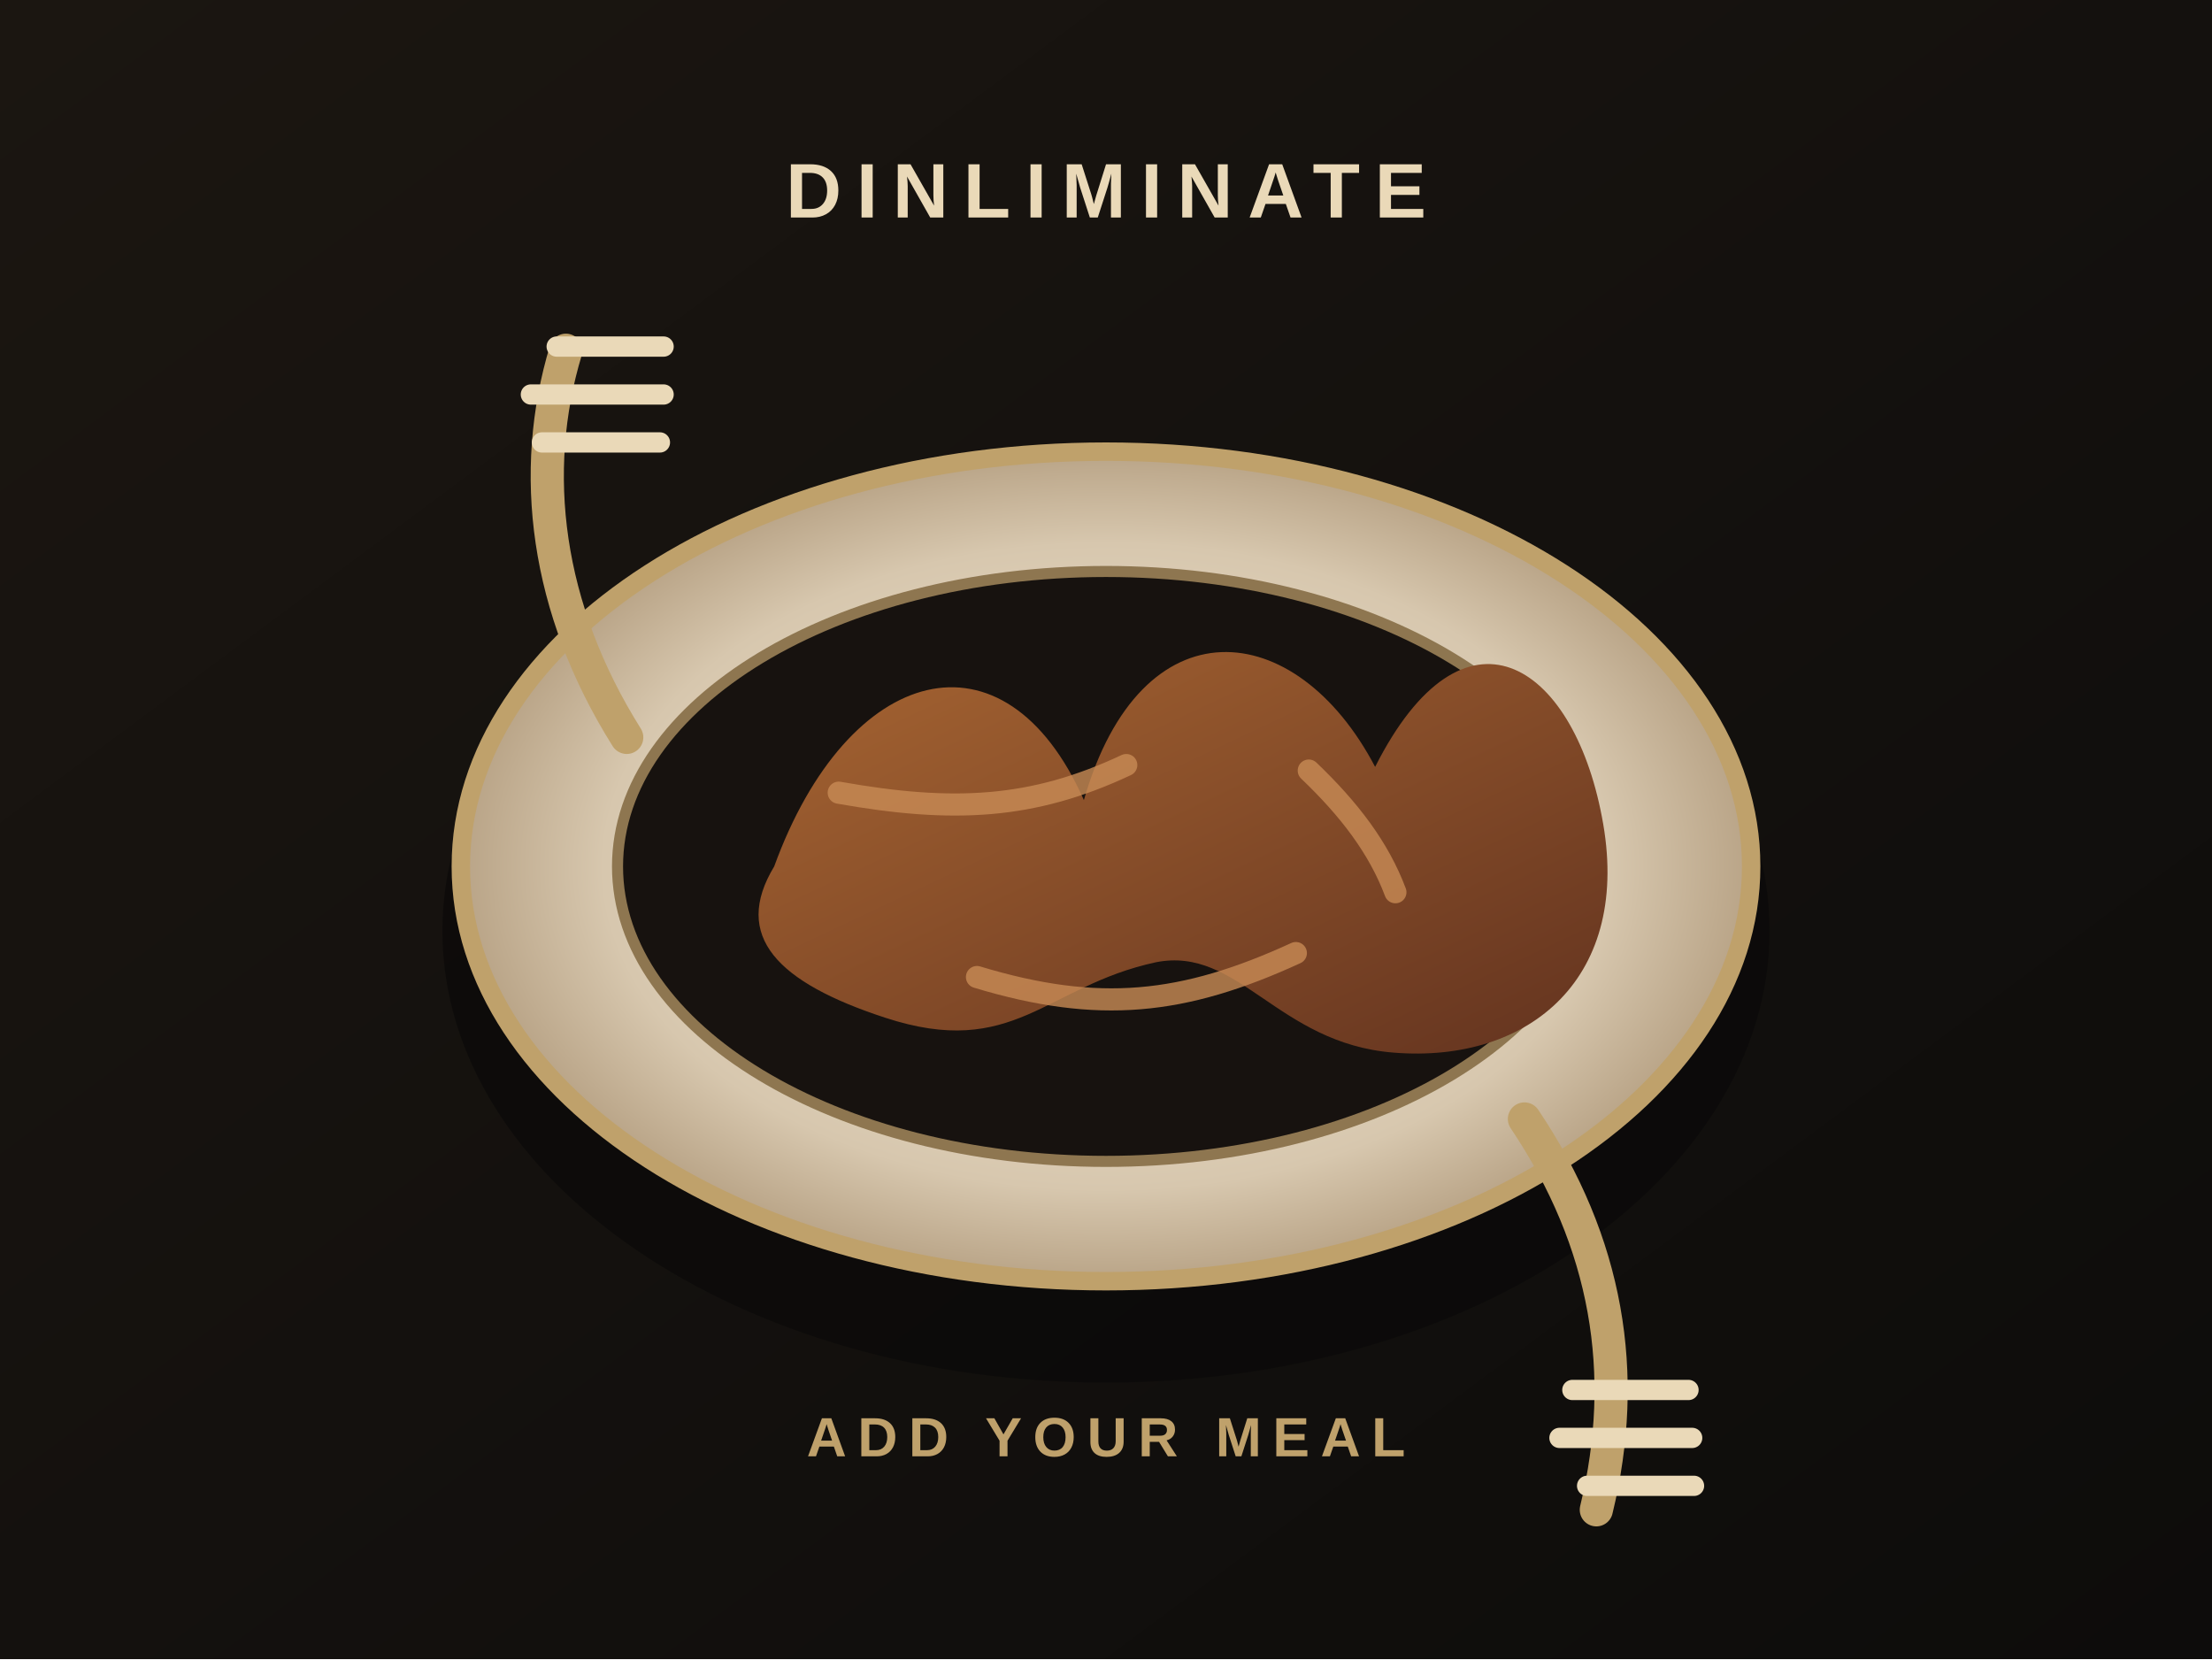
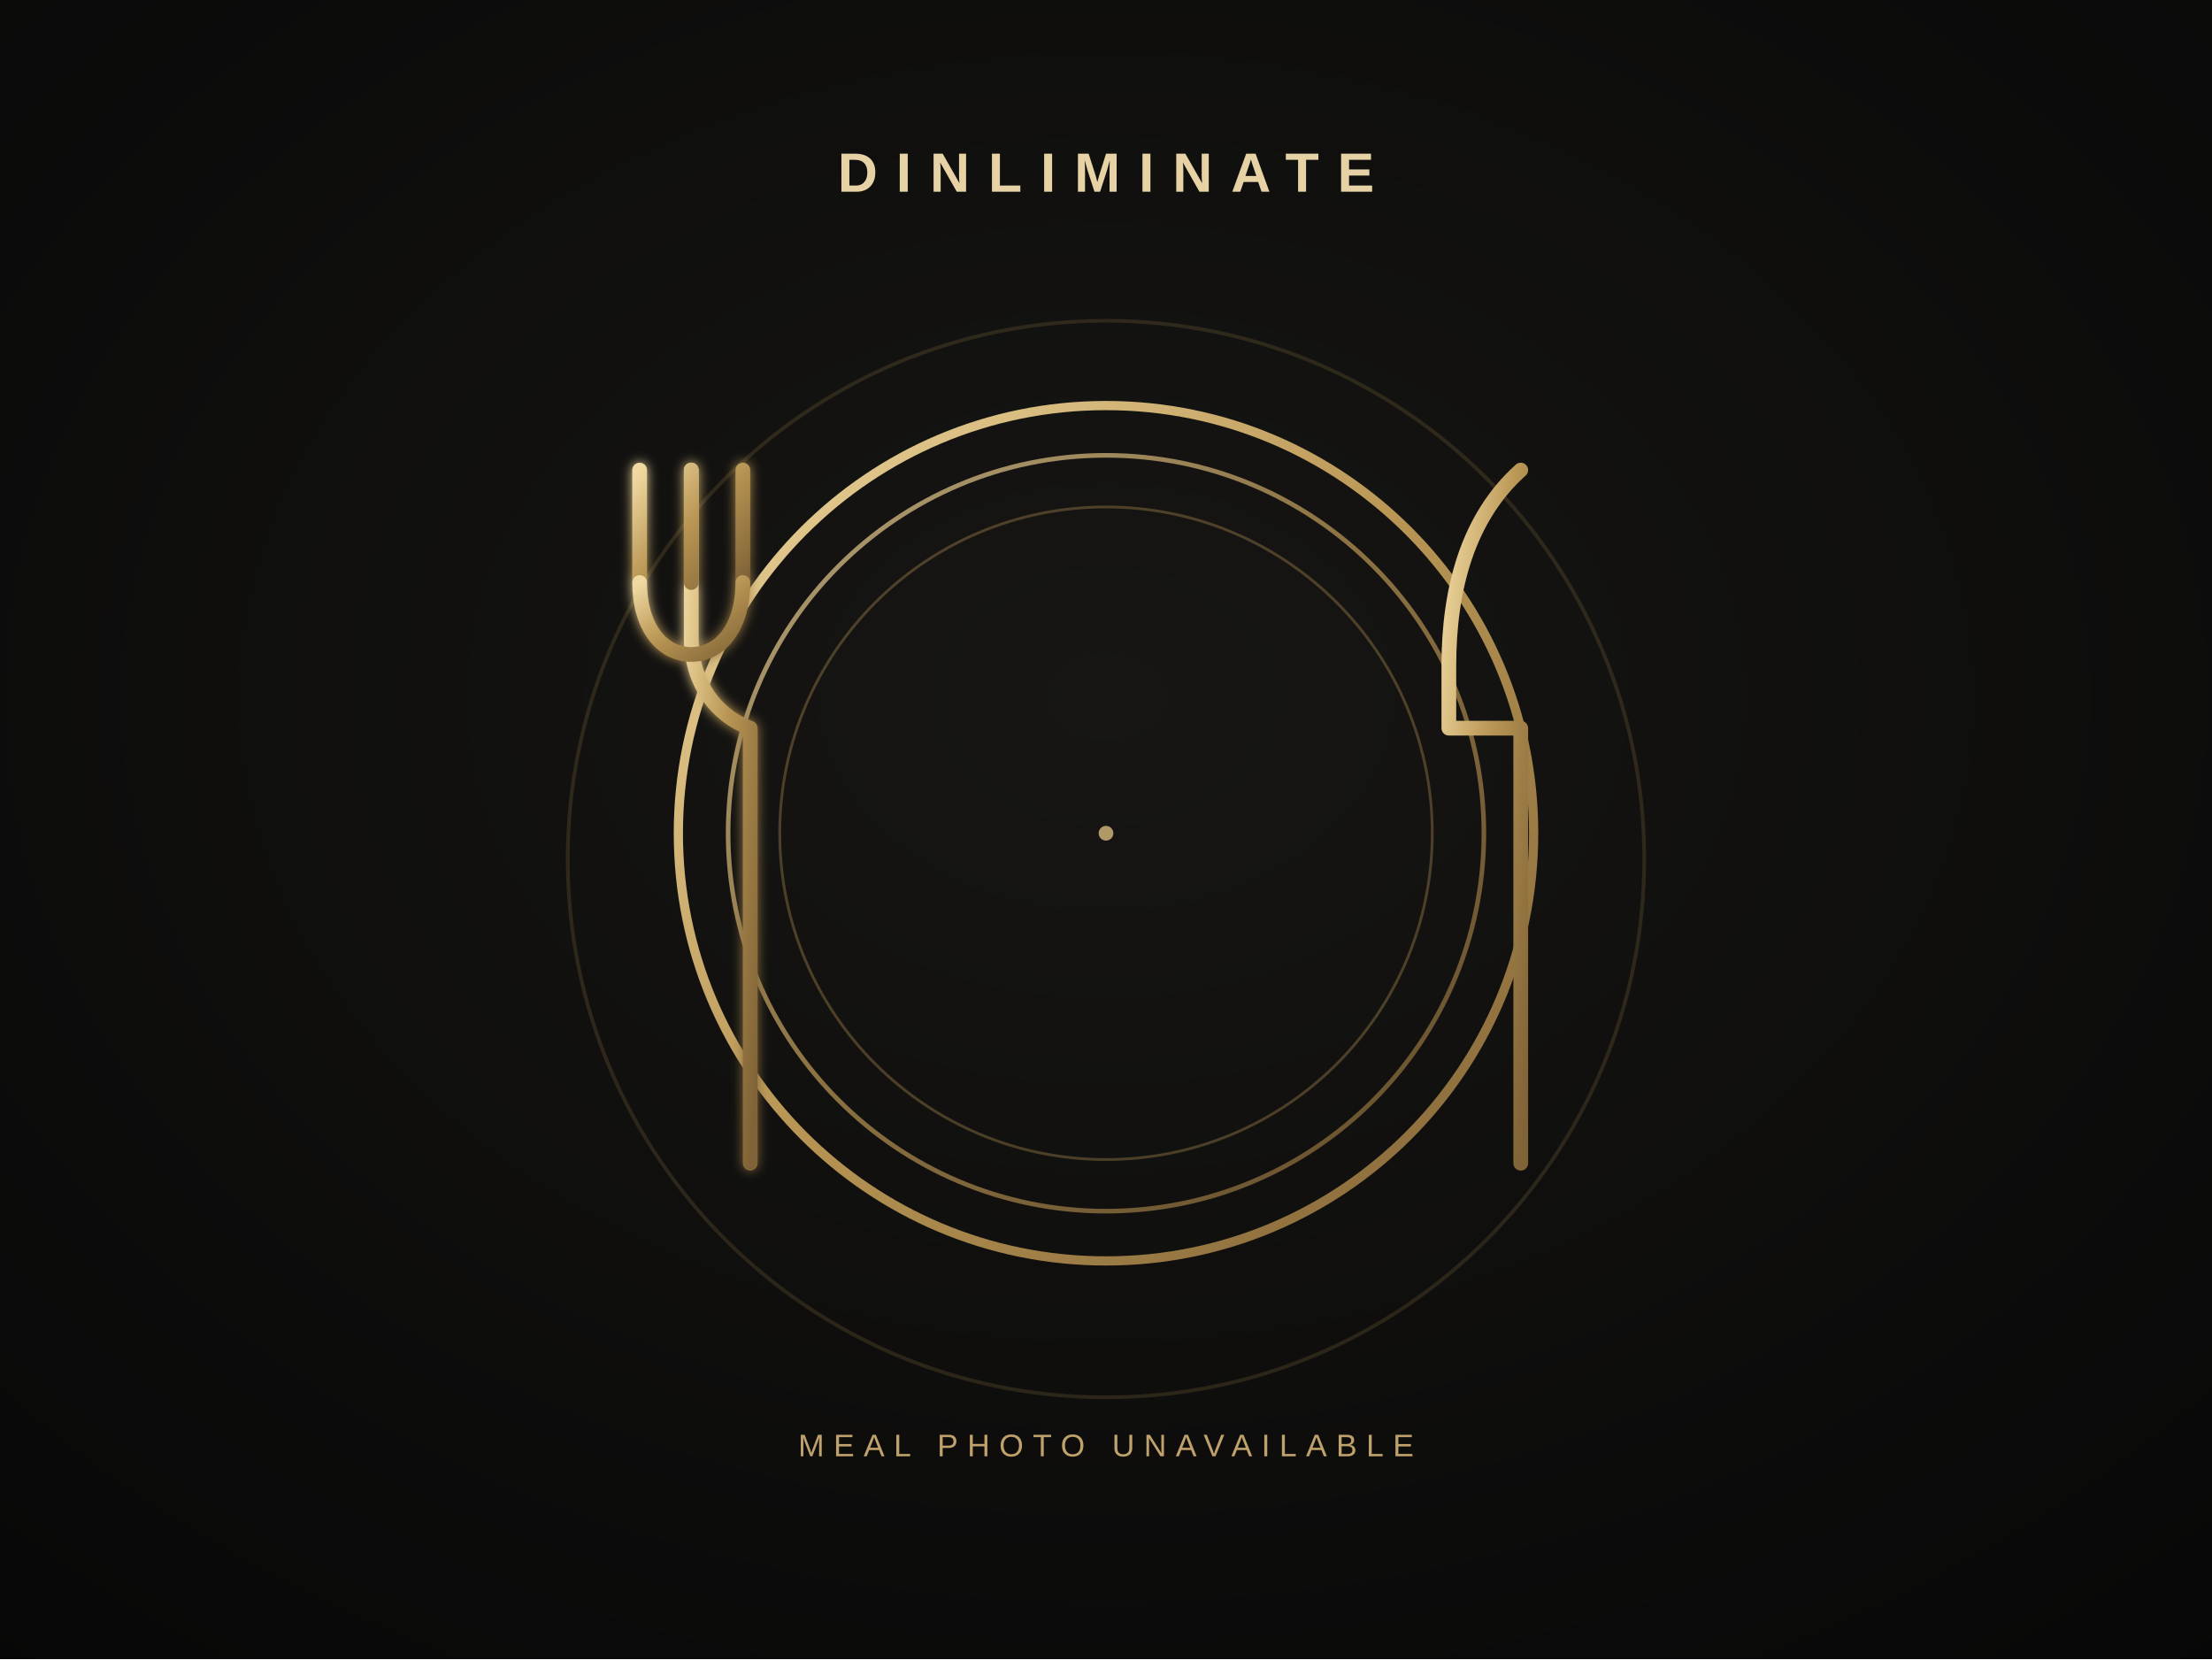
- <svg xmlns="http://www.w3.org/2000/svg" viewBox="0 0 1200 900">
+ <svg xmlns="http://www.w3.org/2000/svg" viewBox="0 0 1200 900" role="img" aria-labelledby="title desc">
  <defs>
-     <linearGradient id="bg" x1="0" y1="0" x2="1" y2="1">
-       <stop offset="0" stop-color="#1b1611" />
-       <stop offset="1" stop-color="#0d0c0b" />
+     <radialGradient id="matte" cx="50%" cy="42%" r="78%">
+       <stop offset="0" stop-color="#171614" />
+       <stop offset="1" stop-color="#070707" />
+     </radialGradient>
+     <linearGradient id="gold" x1="0" y1="0" x2="1" y2="1">
+       <stop offset="0" stop-color="#f0d9a1" />
+       <stop offset=".48" stop-color="#b99654" />
+       <stop offset="1" stop-color="#806337" />
    </linearGradient>
-     <radialGradient id="plate">
-       <stop offset="0" stop-color="#f4ead8" />
-       <stop offset=".78" stop-color="#d7c7ae" />
-       <stop offset="1" stop-color="#b9a487" />
-     </radialGradient>
-     <linearGradient id="food" x1="0" y1="0" x2="1" y2="1">
-       <stop offset="0" stop-color="#a76532" />
-       <stop offset="1" stop-color="#63331f" />
-     </linearGradient>
+     <filter id="softGlow" x="-30%" y="-30%" width="160%" height="160%">
+       <feGaussianBlur stdDeviation="3" result="blur" />
+       <feComposite in="SourceGraphic" in2="blur" operator="over" />
+     </filter>
  </defs>
-   <rect width="1200" height="900" fill="url(#bg)" />
-   <ellipse cx="600" cy="505" rx="360" ry="245" fill="#0a0908" opacity=".7" />
-   <ellipse cx="600" cy="470" rx="350" ry="225" fill="url(#plate)" stroke="#bfa16b" stroke-width="10" />
-   <ellipse cx="600" cy="470" rx="265" ry="160" fill="#17120f" stroke="#8e7650" stroke-width="6" />
-   <path d="M420 470c40-110 125-133 168-36 31-108 115-100 158-18 48-95 107-57 123 27 17 87-39 134-113 128-63-5-84-58-129-49-60 13-77 53-147 30-58-19-83-44-60-82z" fill="url(#food)" />
-   <path d="M455 430c62 11 105 9 156-15M530 530c66 20 112 15 173-13M710 418c22 21 38 42 47 66" fill="none" stroke="#c88b55" stroke-width="12" stroke-linecap="round" opacity=".8" />
-   <path d="M340 400c-44-70-53-144-33-210M827 607c45 67 57 138 39 212" fill="none" stroke="#bfa16b" stroke-width="18" stroke-linecap="round" />
-   <path d="M302 188h58M288 214h72M294 240h64" stroke="#ead9b8" stroke-width="11" stroke-linecap="round" />
-   <path d="M861 806h58M846 780h72M853 754h63" stroke="#ead9b8" stroke-width="11" stroke-linecap="round" />
-   <text x="600" y="118" text-anchor="middle" fill="#ead9b8" font-family="Arial,sans-serif" font-size="42" font-weight="700" letter-spacing="8">DINLIMINATE</text>
-   <text x="600" y="790" text-anchor="middle" fill="#bfa16b" font-family="Arial,sans-serif" font-size="30" font-weight="700" letter-spacing="6">ADD YOUR MEAL</text>
+   <rect width="1200" height="900" fill="url(#matte)" />
+   <ellipse cx="600" cy="466" rx="292" ry="292" fill="none" stroke="#8c7040" stroke-width="2" opacity=".24" />
+   <circle cx="600" cy="452" r="232" fill="none" stroke="url(#gold)" stroke-width="5" />
+   <circle cx="600" cy="452" r="205" fill="none" stroke="url(#gold)" stroke-width="2.5" opacity=".72" />
+   <circle cx="600" cy="452" r="177" fill="none" stroke="#b99654" stroke-width="1.5" opacity=".35" />
+   <g fill="none" stroke="url(#gold)" stroke-width="8" stroke-linecap="round" stroke-linejoin="round" filter="url(#softGlow)">
+     <path d="M375 255v91c0 24 13 42 32 49v236" />
+     <path d="M347 255v61M375 255v61M403 255v61" />
+     <path d="M347 316c0 24 12 39 28 39s28-15 28-39" />
+   </g>
+   <g fill="none" stroke="url(#gold)" stroke-width="8" stroke-linecap="round" stroke-linejoin="round">
+     <path d="M825 255c-29 26-39 65-39 106v34h39v236" />
+     <path d="M825 255v140" />
+   </g>
+   <path d="M480 452h240" stroke="url(#gold)" stroke-width="1.5" opacity=".35" />
+   <circle cx="600" cy="452" r="4" fill="#d7ba7a" opacity=".8" />
+   <text x="600" y="104" text-anchor="middle" fill="#e6d2a5" font-family="Arial,sans-serif" font-size="30" font-weight="600" letter-spacing="10">DINLIMINATE</text>
+   <path d="M520 746h160" stroke="url(#gold)" stroke-width="2" opacity=".8" />
+   <text x="600" y="790" text-anchor="middle" fill="#bfa16b" font-family="Arial,sans-serif" font-size="17" letter-spacing="5">MEAL PHOTO UNAVAILABLE</text>
</svg>
